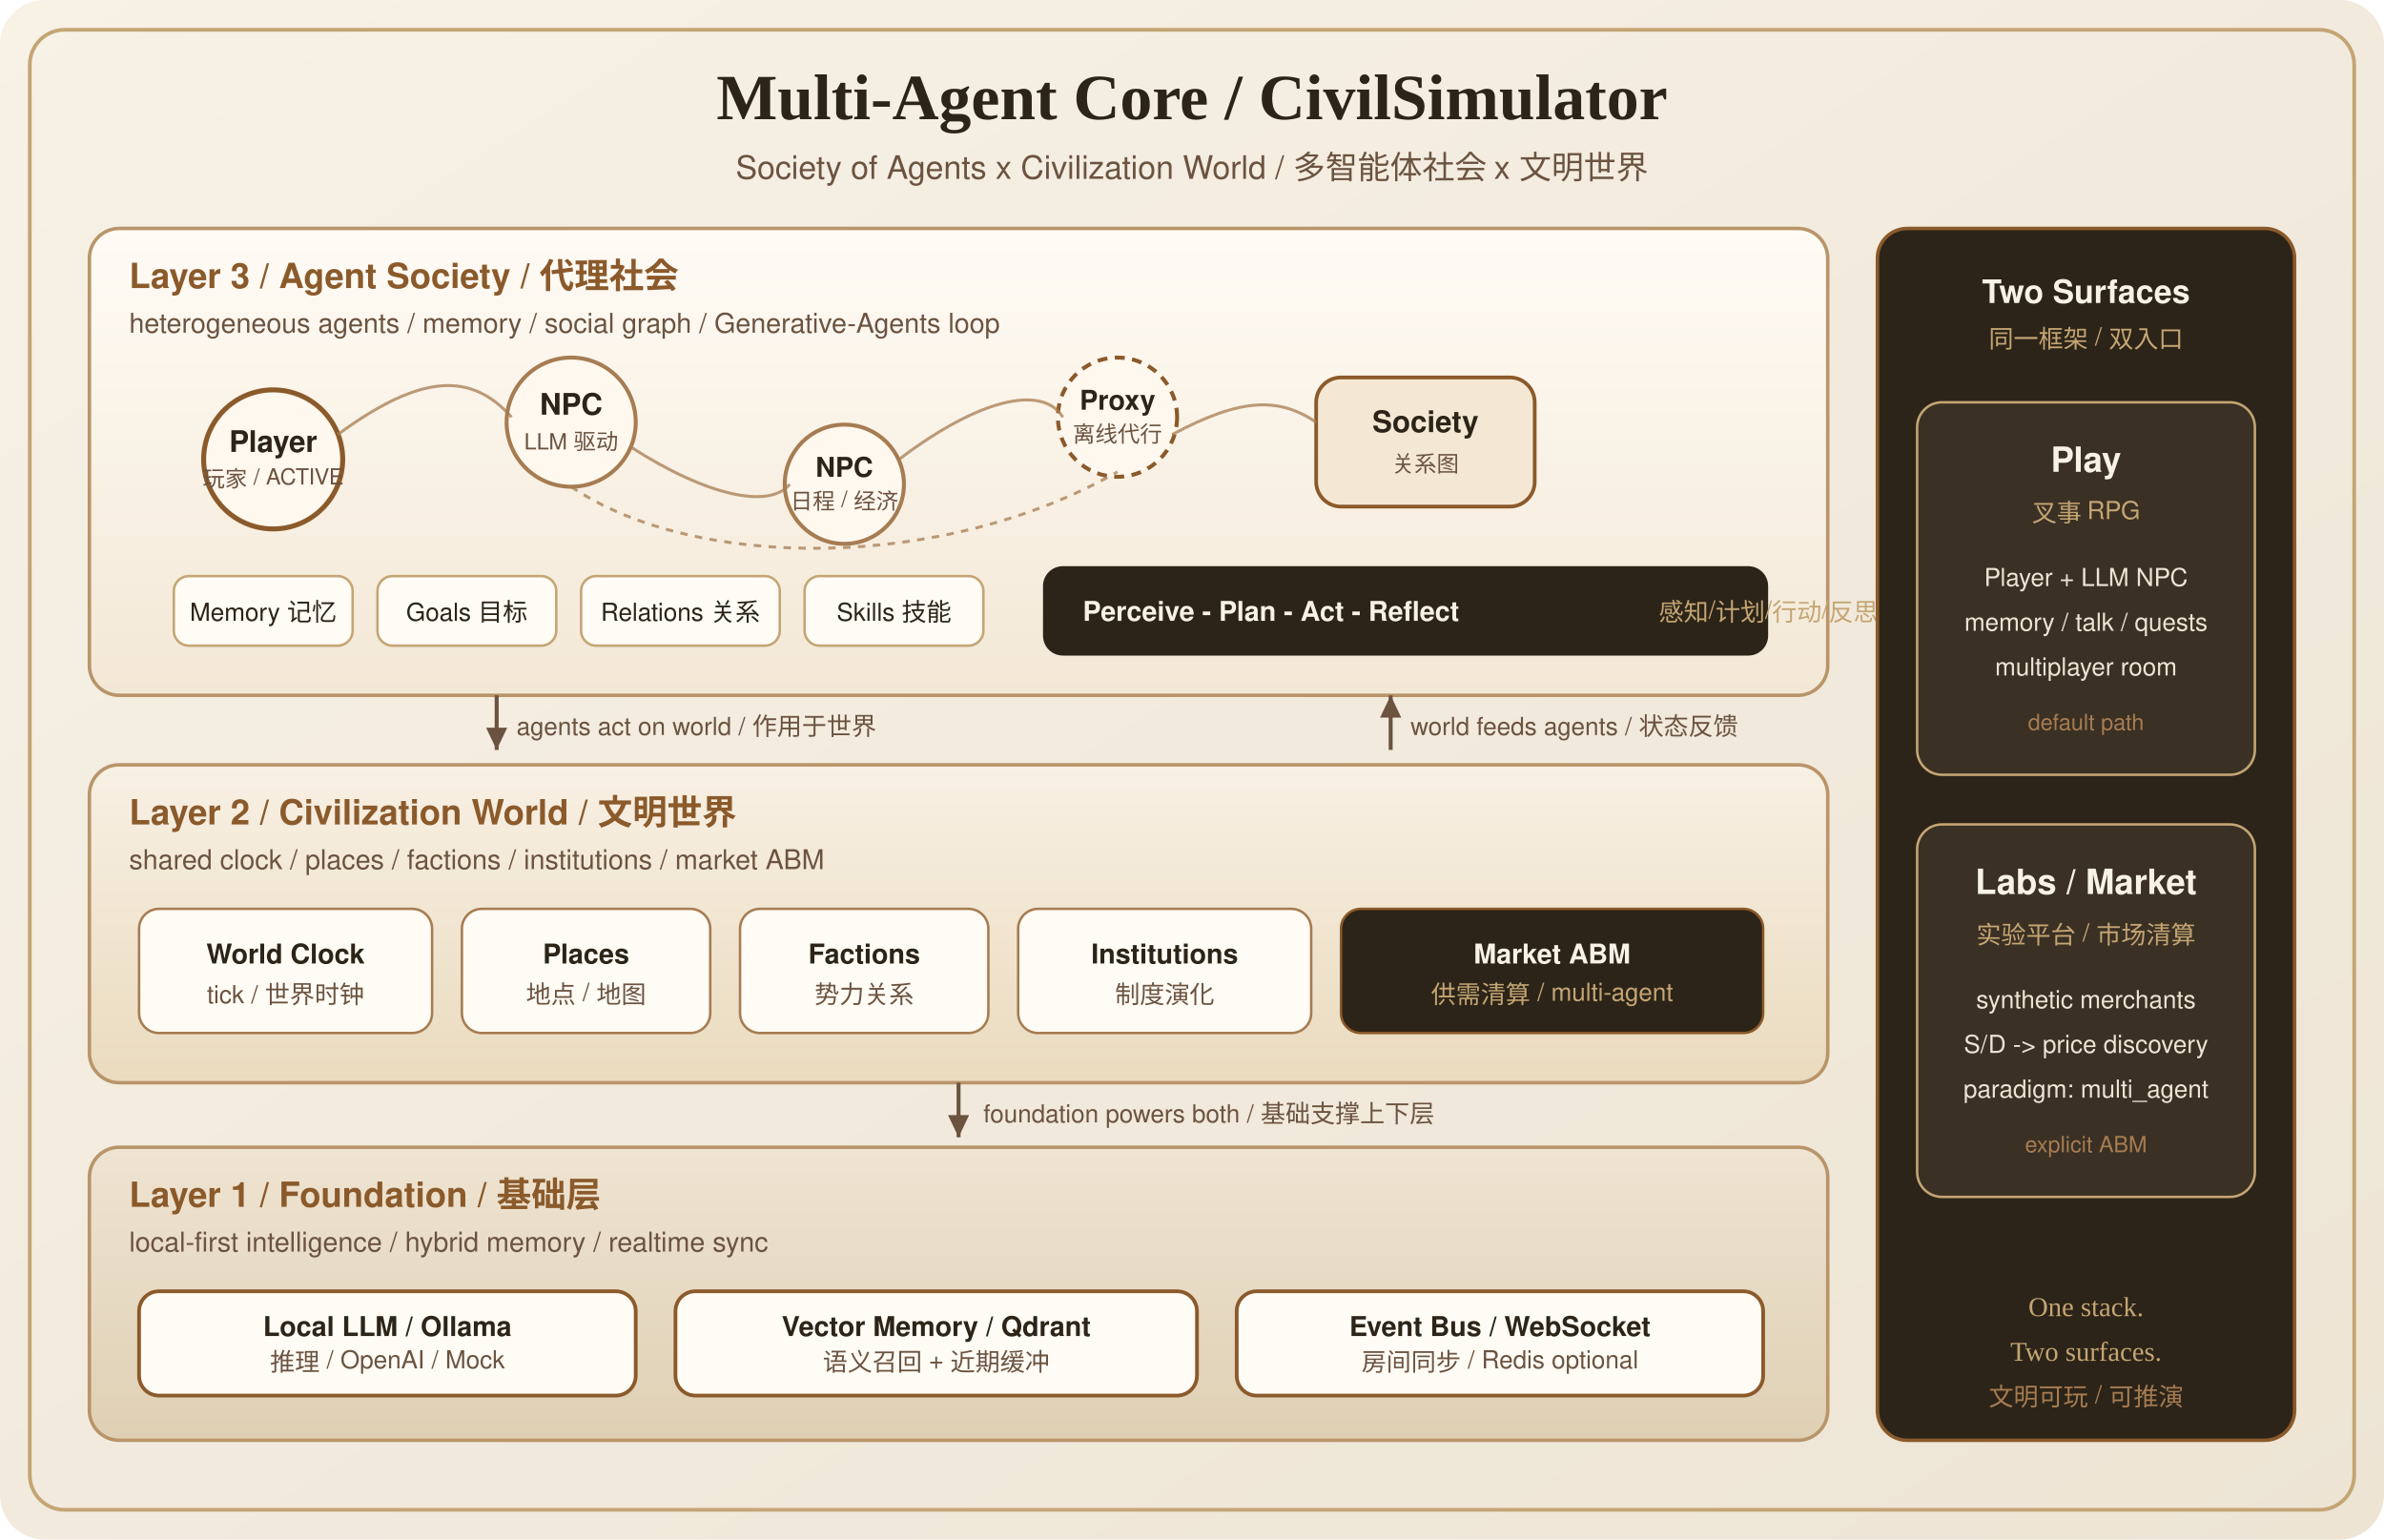
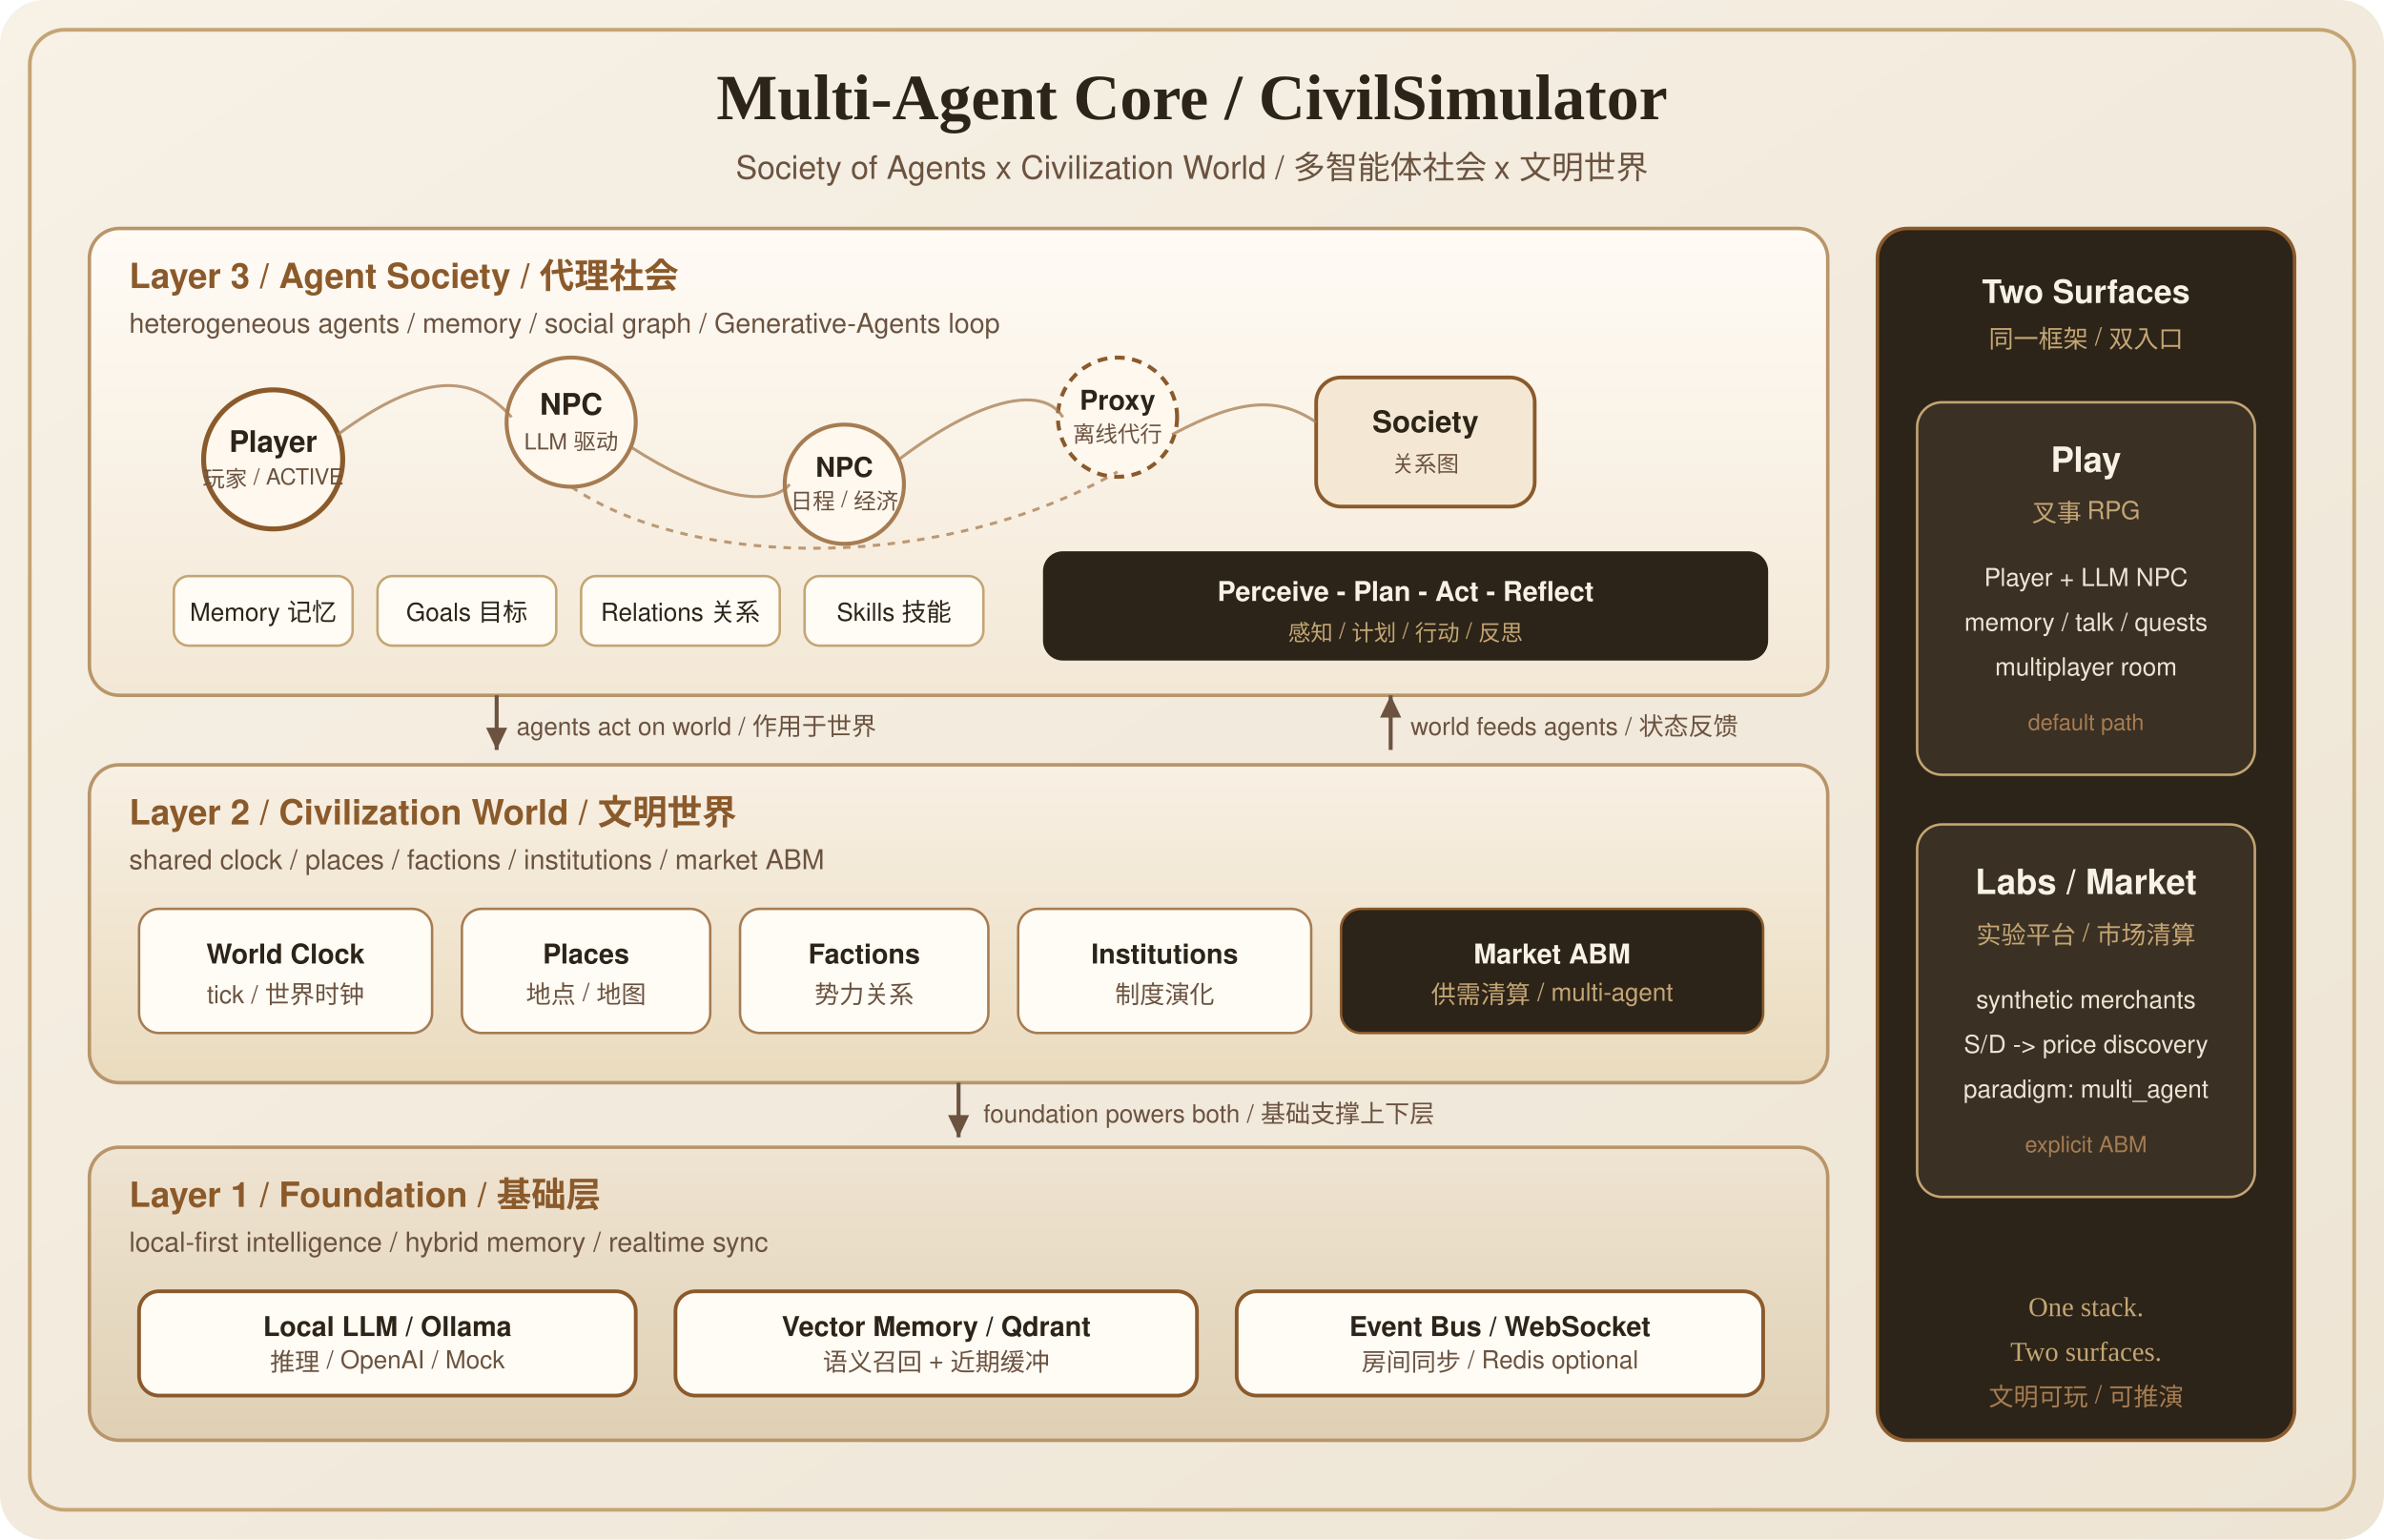
<svg xmlns="http://www.w3.org/2000/svg" viewBox="0 0 960 620" role="img" aria-labelledby="title desc">
  <defs>
    <linearGradient id="bg" x1="0" y1="0" x2="1" y2="1">
      <stop offset="0%" stop-color="#F7F1E6" />
      <stop offset="100%" stop-color="#EDE4D4" />
    </linearGradient>
    <linearGradient id="l3" x1="0" y1="0" x2="0" y2="1">
      <stop offset="0%" stop-color="#FFFBF5" />
      <stop offset="100%" stop-color="#F3E8D6" />
    </linearGradient>
    <linearGradient id="l2" x1="0" y1="0" x2="0" y2="1">
      <stop offset="0%" stop-color="#F8F0E4" />
      <stop offset="100%" stop-color="#EADBBE" />
    </linearGradient>
    <linearGradient id="l1" x1="0" y1="0" x2="0" y2="1">
      <stop offset="0%" stop-color="#EFE4D2" />
      <stop offset="100%" stop-color="#DFD0B4" />
    </linearGradient>
    <marker id="arrow" viewBox="0 0 10 10" refX="8" refY="5" markerWidth="7" markerHeight="7" orient="auto-start-reverse">
      <path d="M0 1.2 L8 5 L0 8.8 Z" fill="#6B5340" />
    </marker>
  </defs>
  <rect width="960" height="620" rx="18" fill="url(#bg)" />
  <rect x="12" y="12" width="936" height="596" rx="14" fill="none" stroke="#C4A574" stroke-width="1.5" />
  <text x="480" y="48" text-anchor="middle" font-family="Georgia, 'Times New Roman', serif" font-size="26" font-weight="700" fill="#2C2418">Multi-Agent Core / CivilSimulator</text>
  <text x="480" y="72" text-anchor="middle" font-family="Helvetica, Arial, sans-serif" font-size="13" fill="#6B5340">Society of Agents x Civilization World / 多智能体社会 x 文明世界</text>
  <rect x="36" y="92" width="700" height="188" rx="12" fill="url(#l3)" stroke="#B8956A" stroke-width="1.4" />
  <text x="52" y="116" font-family="Helvetica, Arial, sans-serif" font-size="14" font-weight="700" fill="#8B5A2B">Layer 3 / Agent Society / 代理社会</text>
  <text x="52" y="134" font-family="Helvetica, Arial, sans-serif" font-size="11" fill="#6B5340">heterogeneous agents / memory / social graph / Generative-Agents loop</text>
  <g font-family="Helvetica, Arial, sans-serif" font-size="11" text-anchor="middle">
    <circle cx="110" cy="185" r="28" fill="#FFF8EE" stroke="#8B5A2B" stroke-width="2" />
    <text x="110" y="182" font-size="12" font-weight="700" fill="#2C2418">Player</text>
    <text x="110" y="196" font-size="9" fill="#6B5340">玩家 / ACTIVE</text>
    <circle cx="230" cy="170" r="26" fill="#FFF8EE" stroke="#A67C52" stroke-width="1.6" />
    <text x="230" y="167" font-size="12" font-weight="700" fill="#2C2418">NPC</text>
    <text x="230" y="181" font-size="9" fill="#6B5340">LLM 驱动</text>
    <circle cx="340" cy="195" r="24" fill="#FFF8EE" stroke="#A67C52" stroke-width="1.6" />
    <text x="340" y="192" font-size="11" font-weight="700" fill="#2C2418">NPC</text>
    <text x="340" y="205" font-size="9" fill="#6B5340">日程 / 经济</text>
    <circle cx="450" cy="168" r="24" fill="#FFF8EE" stroke="#8B5A2B" stroke-width="1.6" stroke-dasharray="4 3" />
    <text x="450" y="165" font-size="11" font-weight="700" fill="#2C2418">Proxy</text>
    <text x="450" y="178" font-size="9" fill="#6B5340">离线代行</text>
    <rect x="530" y="152" width="88" height="52" rx="10" fill="#F4E8D4" stroke="#8B5A2B" stroke-width="1.5" />
    <text x="574" y="174" font-size="12" font-weight="700" fill="#2C2418">Society</text>
    <text x="574" y="190" font-size="9" fill="#6B5340">关系图</text>
  </g>
  <g stroke="#A67C52" stroke-width="1.2" fill="none" opacity="0.75">
    <path d="M136 175 C170 150 190 150 206 168" />
    <path d="M254 180 C285 200 310 205 318 195" />
    <path d="M362 185 C395 160 420 155 428 168" />
    <path d="M472 175 C500 160 515 160 530 170" />
    <path d="M230 196 C280 230 380 230 450 190" stroke-dasharray="3 3" />
  </g>
  <g font-family="Helvetica, Arial, sans-serif" font-size="10" text-anchor="middle">
    <rect x="70" y="232" width="72" height="28" rx="6" fill="#FFFBF5" stroke="#C4A574" />
    <text x="106" y="250" fill="#2C2418">Memory 记忆</text>
    <rect x="152" y="232" width="72" height="28" rx="6" fill="#FFFBF5" stroke="#C4A574" />
    <text x="188" y="250" fill="#2C2418">Goals 目标</text>
    <rect x="234" y="232" width="80" height="28" rx="6" fill="#FFFBF5" stroke="#C4A574" />
    <text x="274" y="250" fill="#2C2418">Relations 关系</text>
    <rect x="324" y="232" width="72" height="28" rx="6" fill="#FFFBF5" stroke="#C4A574" />
    <text x="360" y="250" fill="#2C2418">Skills 技能</text>
  </g>
-   <g font-family="Helvetica, Arial, sans-serif" font-size="11">
-     <rect x="420" y="228" width="292" height="36" rx="8" fill="#2C2418" />
-     <text x="436" y="250" fill="#F7F1E6" font-weight="600">Perceive - Plan - Act - Reflect</text>
-     <text x="668" y="250" fill="#C4A574" font-size="10">感知/计划/行动/反思</text>
+   <g font-family="Helvetica, Arial, sans-serif" text-anchor="middle">
+     <rect x="420" y="222" width="292" height="44" rx="8" fill="#2C2418" />
+     <text x="566" y="242" fill="#F7F1E6" font-size="11" font-weight="600">Perceive - Plan - Act - Reflect</text>
+     <text x="566" y="258" fill="#C4A574" font-size="9">感知 / 计划 / 行动 / 反思</text>
  </g>
  <g font-family="Helvetica, Arial, sans-serif" font-size="10" fill="#6B5340">
    <path d="M200 280 L200 302" stroke="#6B5340" stroke-width="1.6" marker-end="url(#arrow)" />
    <text x="208" y="296" fill="#6B5340">agents act on world / 作用于世界</text>
    <path d="M560 302 L560 280" stroke="#6B5340" stroke-width="1.6" marker-end="url(#arrow)" />
    <text x="568" y="296" fill="#6B5340">world feeds agents / 状态反馈</text>
  </g>
  <rect x="36" y="308" width="700" height="128" rx="12" fill="url(#l2)" stroke="#B8956A" stroke-width="1.4" />
  <text x="52" y="332" font-family="Helvetica, Arial, sans-serif" font-size="14" font-weight="700" fill="#8B5A2B">Layer 2 / Civilization World / 文明世界</text>
  <text x="52" y="350" font-family="Helvetica, Arial, sans-serif" font-size="11" fill="#6B5340">shared clock / places / factions / institutions / market ABM</text>
  <g font-family="Helvetica, Arial, sans-serif" font-size="11" text-anchor="middle">
    <rect x="56" y="366" width="118" height="50" rx="8" fill="#FFFBF5" stroke="#A67C52" />
    <text x="115" y="388" font-weight="700" fill="#2C2418">World Clock</text>
    <text x="115" y="404" font-size="10" fill="#6B5340">tick / 世界时钟</text>
    <rect x="186" y="366" width="100" height="50" rx="8" fill="#FFFBF5" stroke="#A67C52" />
    <text x="236" y="388" font-weight="700" fill="#2C2418">Places</text>
    <text x="236" y="404" font-size="10" fill="#6B5340">地点 / 地图</text>
    <rect x="298" y="366" width="100" height="50" rx="8" fill="#FFFBF5" stroke="#A67C52" />
    <text x="348" y="388" font-weight="700" fill="#2C2418">Factions</text>
    <text x="348" y="404" font-size="10" fill="#6B5340">势力关系</text>
    <rect x="410" y="366" width="118" height="50" rx="8" fill="#FFFBF5" stroke="#A67C52" />
    <text x="469" y="388" font-weight="700" fill="#2C2418">Institutions</text>
    <text x="469" y="404" font-size="10" fill="#6B5340">制度演化</text>
    <rect x="540" y="366" width="170" height="50" rx="8" fill="#2C2418" stroke="#8B5A2B" />
    <text x="625" y="388" font-weight="700" fill="#F7F1E6">Market ABM</text>
    <text x="625" y="404" font-size="10" fill="#C4A574">供需清算 / multi-agent</text>
  </g>
  <path d="M386 436 L386 458" stroke="#6B5340" stroke-width="1.6" marker-end="url(#arrow)" />
  <text x="396" y="452" font-family="Helvetica, Arial, sans-serif" font-size="10" fill="#6B5340">foundation powers both / 基础支撑上下层</text>
  <rect x="36" y="462" width="700" height="118" rx="12" fill="url(#l1)" stroke="#B8956A" stroke-width="1.4" />
  <text x="52" y="486" font-family="Helvetica, Arial, sans-serif" font-size="14" font-weight="700" fill="#8B5A2B">Layer 1 / Foundation / 基础层</text>
  <text x="52" y="504" font-family="Helvetica, Arial, sans-serif" font-size="11" fill="#6B5340">local-first intelligence / hybrid memory / realtime sync</text>
  <g font-family="Helvetica, Arial, sans-serif" font-size="11" text-anchor="middle">
    <rect x="56" y="520" width="200" height="42" rx="8" fill="#FFFBF5" stroke="#8B5A2B" stroke-width="1.5" />
    <text x="156" y="538" font-weight="700" fill="#2C2418">Local LLM / Ollama</text>
    <text x="156" y="552" font-size="10" fill="#6B5340">推理 / OpenAI / Mock</text>
    <rect x="272" y="520" width="210" height="42" rx="8" fill="#FFFBF5" stroke="#8B5A2B" stroke-width="1.5" />
    <text x="377" y="538" font-weight="700" fill="#2C2418">Vector Memory / Qdrant</text>
    <text x="377" y="552" font-size="10" fill="#6B5340">语义召回 + 近期缓冲</text>
    <rect x="498" y="520" width="212" height="42" rx="8" fill="#FFFBF5" stroke="#8B5A2B" stroke-width="1.5" />
    <text x="604" y="538" font-weight="700" fill="#2C2418">Event Bus / WebSocket</text>
    <text x="604" y="552" font-size="10" fill="#6B5340">房间同步 / Redis optional</text>
  </g>
  <rect x="756" y="92" width="168" height="488" rx="12" fill="#2C2418" stroke="#8B5A2B" stroke-width="1.4" />
  <text x="840" y="122" text-anchor="middle" font-family="Helvetica, Arial, sans-serif" font-size="13" font-weight="700" fill="#F7F1E6">Two Surfaces</text>
  <text x="840" y="140" text-anchor="middle" font-family="Helvetica, Arial, sans-serif" font-size="10" fill="#C4A574">同一框架 / 双入口</text>
  <rect x="772" y="162" width="136" height="150" rx="10" fill="#3A3024" stroke="#C4A574" />
  <text x="840" y="190" text-anchor="middle" font-family="Helvetica, Arial, sans-serif" font-size="14" font-weight="700" fill="#F7F1E6">Play</text>
  <text x="840" y="210" text-anchor="middle" font-family="Helvetica, Arial, sans-serif" font-size="10" fill="#C4A574">叉事 RPG</text>
  <text x="840" y="236" text-anchor="middle" font-family="Helvetica, Arial, sans-serif" font-size="10" fill="#EDE4D4">Player + LLM NPC</text>
  <text x="840" y="254" text-anchor="middle" font-family="Helvetica, Arial, sans-serif" font-size="10" fill="#EDE4D4">memory / talk / quests</text>
  <text x="840" y="272" text-anchor="middle" font-family="Helvetica, Arial, sans-serif" font-size="10" fill="#EDE4D4">multiplayer room</text>
  <text x="840" y="294" text-anchor="middle" font-family="Helvetica, Arial, sans-serif" font-size="9" fill="#A67C52">default path</text>
  <rect x="772" y="332" width="136" height="150" rx="10" fill="#3A3024" stroke="#C4A574" />
  <text x="840" y="360" text-anchor="middle" font-family="Helvetica, Arial, sans-serif" font-size="14" font-weight="700" fill="#F7F1E6">Labs / Market</text>
  <text x="840" y="380" text-anchor="middle" font-family="Helvetica, Arial, sans-serif" font-size="10" fill="#C4A574">实验平台 / 市场清算</text>
  <text x="840" y="406" text-anchor="middle" font-family="Helvetica, Arial, sans-serif" font-size="10" fill="#EDE4D4">synthetic merchants</text>
  <text x="840" y="424" text-anchor="middle" font-family="Helvetica, Arial, sans-serif" font-size="10" fill="#EDE4D4">S/D -&gt; price discovery</text>
  <text x="840" y="442" text-anchor="middle" font-family="Helvetica, Arial, sans-serif" font-size="10" fill="#EDE4D4">paradigm: multi_agent</text>
  <text x="840" y="464" text-anchor="middle" font-family="Helvetica, Arial, sans-serif" font-size="9" fill="#A67C52">explicit ABM</text>
  <text x="840" y="530" text-anchor="middle" font-family="Georgia, 'Times New Roman', serif" font-size="11" fill="#C4A574">One stack.</text>
  <text x="840" y="548" text-anchor="middle" font-family="Georgia, 'Times New Roman', serif" font-size="11" fill="#C4A574">Two surfaces.</text>
  <text x="840" y="566" text-anchor="middle" font-family="Helvetica, Arial, sans-serif" font-size="10" fill="#A67C52">文明可玩 / 可推演</text>
</svg>
